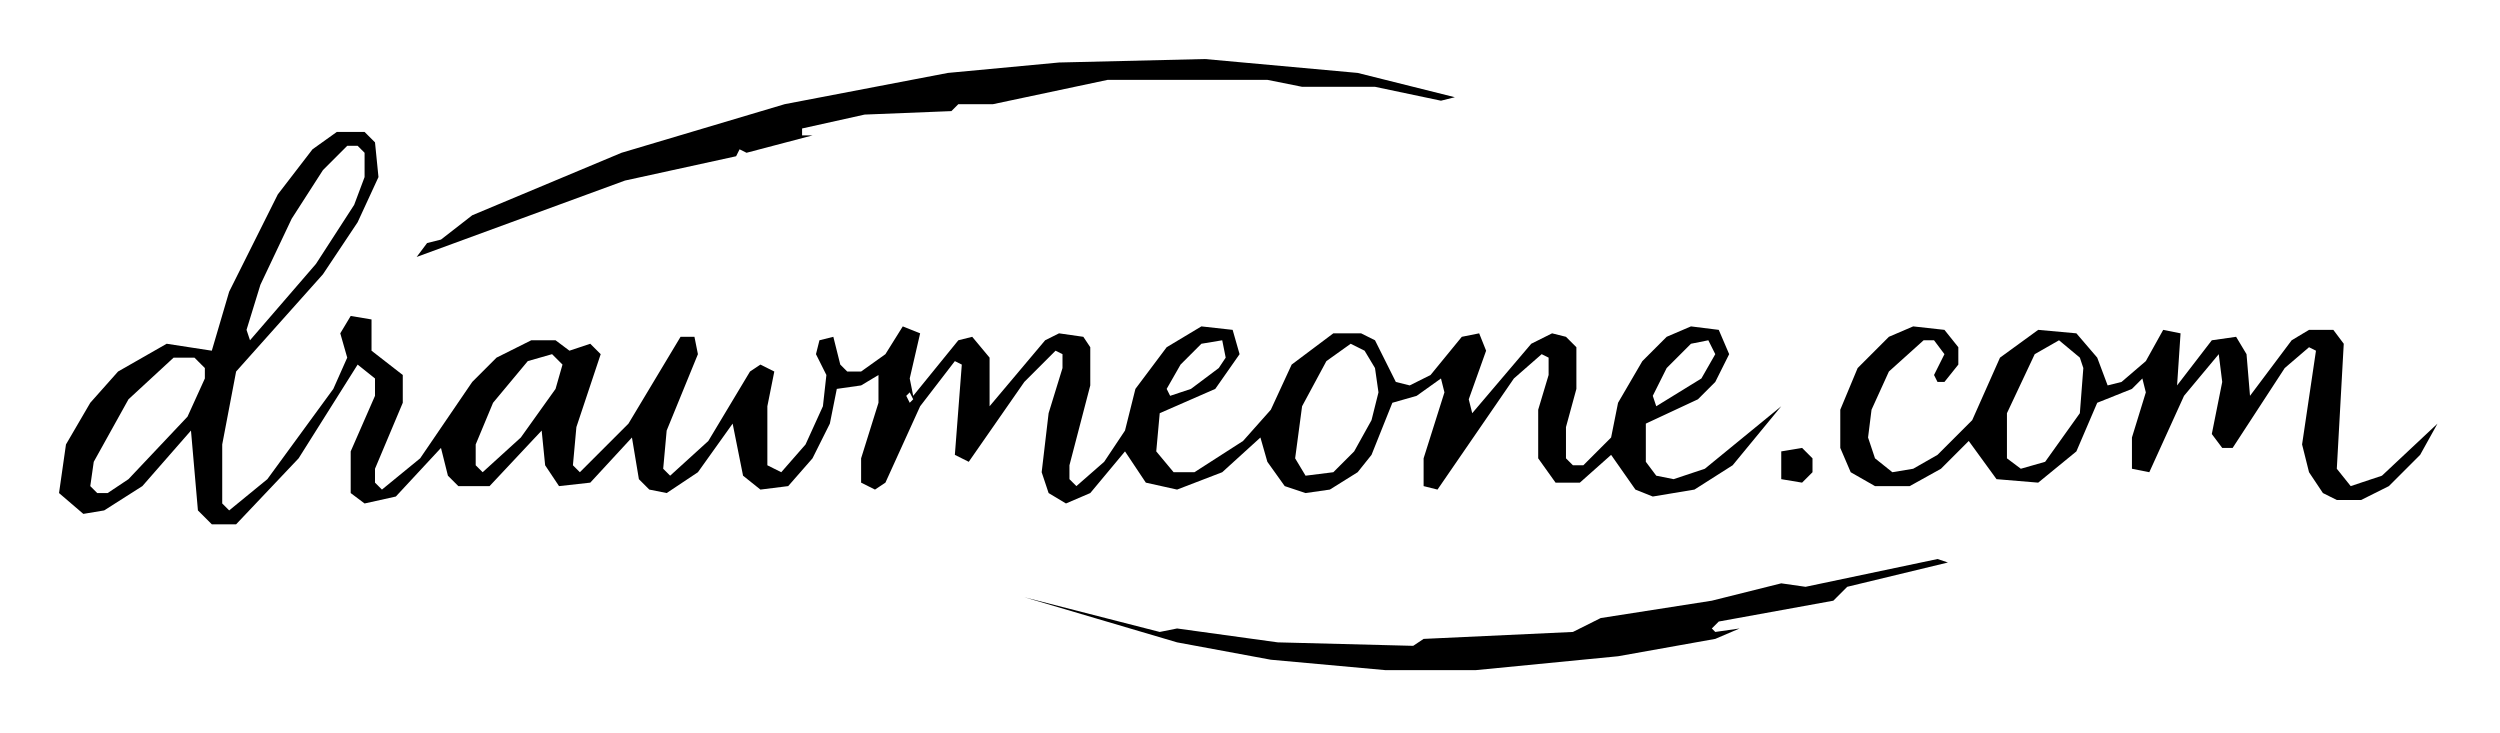
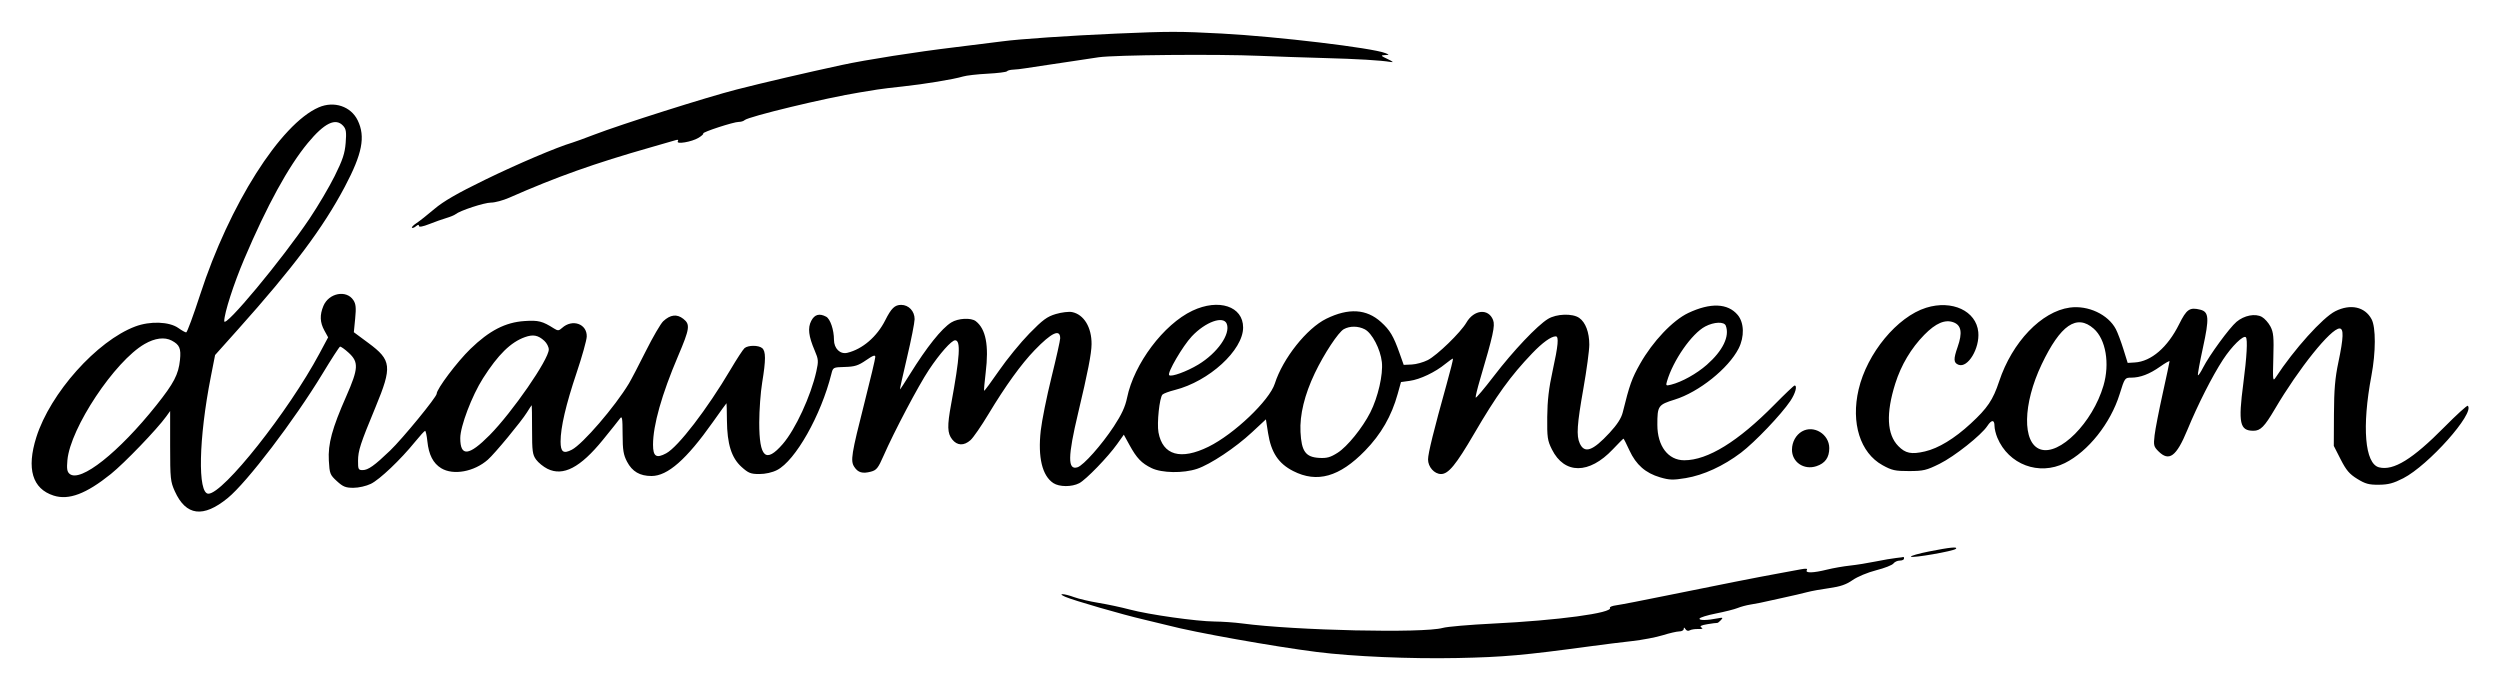
- <svg xmlns="http://www.w3.org/2000/svg" viewBox="0 0 720 211" role="img">
-   <path fill="#000" fill-rule="evenodd" d="M561,162 558,161 520,169 513,168 493,173 461,178 453,182 410,184 407,186 368,185 339,181 334,182 295,172 339,185 366,190 399,193 425,193 466,189 494,184 501,181 494,182 493,181 495,179 528,173 532,169ZM513,130 513,138 519,139 522,136 522,132 519,129ZM261,114 262,113 263,115 262,116ZM56,103 59,106 59,109 54,120 37,138 31,142 28,142 26,140 27,133 37,115 50,103ZM159,102 162,105 160,112 150,126 139,136 137,134 137,128 142,116 152,104ZM389,99 393,101 396,106 397,113 395,121 390,130 384,136 376,137 373,132 375,117 382,104ZM593,98 599,103 600,106 599,119 589,133 582,135 578,132 578,119 586,102ZM492,98 494,102 490,109 477,117 476,114 480,106 487,99ZM352,98 353,103 351,106 343,112 337,114 336,112 340,105 346,99ZM530,129 533,136 540,140 550,140 559,135 567,127 575,138 587,139 598,130 604,116 614,112 617,109 618,113 614,126 614,135 619,136 629,114 639,102 640,110 637,125 640,129 643,129 658,106 665,100 667,101 663,128 665,136 669,142 673,144 680,144 688,140 697,131 702,122 686,137 677,140 673,135 675,99 672,95 665,95 660,98 648,114 647,102 644,97 637,98 627,111 628,96 623,95 618,104 611,110 607,111 604,103 598,96 587,95 576,103 568,121 558,131 551,135 545,136 540,132 538,126 539,118 544,107 554,98 557,98 560,102 557,108 558,110 560,110 564,105 564,100 560,95 551,94 544,97 535,106 530,118ZM103,42 105,44 105,51 102,59 91,76 72,98 71,95 75,82 84,63 93,49 100,42ZM17,142 24,148 30,147 41,140 55,124 57,147 61,151 68,151 86,132 103,105 108,109 108,114 101,130 101,142 105,145 114,143 127,129 129,137 132,140 141,140 156,124 157,134 161,140 170,139 182,126 184,138 187,141 192,142 201,136 211,122 214,137 219,141 227,140 234,132 239,122 241,112 248,111 253,108 253,116 248,132 248,139 252,141 255,139 265,117 275,104 277,105 275,131 279,133 295,110 304,101 306,102 306,106 302,119 300,136 302,142 307,145 314,142 324,130 330,139 339,141 352,136 363,126 365,133 370,140 376,142 383,141 391,136 395,131 401,116 408,114 415,109 416,113 410,132 410,140 414,141 436,109 444,102 446,103 446,108 443,118 443,132 448,139 455,139 464,131 471,141 476,143 488,141 499,134 513,117 491,135 482,138 477,137 474,133 474,122 489,115 494,110 498,102 495,95 487,94 480,97 473,104 466,116 464,126 456,134 453,134 451,132 451,123 454,112 454,100 451,97 447,96 441,99 424,119 423,115 428,101 426,96 421,97 412,108 406,111 402,110 396,98 392,96 384,96 372,105 366,118 358,127 344,136 338,136 333,130 334,119 350,112 357,102 355,95 346,94 336,100 327,112 324,124 318,133 310,140 308,138 308,134 314,111 314,100 312,97 305,96 301,98 285,117 285,103 280,97 276,98 263,114 262,109 265,96 260,94 255,102 248,107 244,107 242,105 240,97 236,98 235,102 238,108 237,117 232,128 225,136 221,134 221,117 223,107 219,105 216,107 204,127 193,137 191,135 192,124 201,102 200,97 196,97 181,122 167,136 165,134 166,123 173,102 170,99 164,101 160,98 153,98 143,103 136,110 121,132 110,141 108,139 108,135 116,116 116,108 107,101 107,92 101,91 98,96 100,103 96,112 77,138 66,147 64,145 64,128 68,107 93,79 103,64 109,51 108,41 105,38 97,38 90,43 80,56 66,84 61,101 48,99 34,107 26,116 19,128ZM419,28 391,21 347,17 305,18 273,21 226,30 179,44 136,62 127,69 123,70 120,74 180,52 212,45 213,43 215,44 234,39 231,39 231,37 249,33 274,32 276,30 286,30 319,23 365,23 375,25 396,25 415,29Z" />
+ <svg xmlns="http://www.w3.org/2000/svg" viewBox="144 337 1271 351" role="img">
+   <g transform="translate(0 1024) scale(1 -1)">
+     <path fill="#000" fill-rule="evenodd" d="M711.5 669.92 C687.48 668.87 662.1 667.14 653.5 665.97 C649.65 665.45 638.85 664.1 629.5 662.98 C609.88 660.63 584.28 656.62 572 653.96 C553.89 650.05 531.91 644.93 518.5 641.49 C503.32 637.6 459.71 623.78 446 618.51 C441.32 616.71 436.38 614.91 435 614.5 C427.06 612.15 407.08 603.65 390.39 595.51 C376.53 588.75 369.47 584.68 364.86 580.77 C361.36 577.8 357.25 574.55 355.72 573.55 C354.19 572.55 353.17 571.5 353.44 571.22 C353.72 570.94 354.64 571.28 355.48 571.98 C356.51 572.84 357 572.89 357 572.13 C357 571.42 358.95 571.78 362.25 573.08 C365.14 574.22 369.07 575.62 371 576.18 C372.93 576.75 374.99 577.6 375.58 578.08 C377.89 579.96 390.23 584 393.65 584 C395.63 584 399.78 585.12 402.87 586.48 C427.01 597.11 446.1 603.9 475 612.14 C480.77 613.79 486.36 615.4 487.41 615.72 C488.68 616.12 489.08 615.94 488.61 615.18 C487.56 613.48 495.69 614.84 499.15 616.95 C500.72 617.9 501.78 618.88 501.53 619.14 C500.88 619.78 517.01 625.04 519.55 625.02 C520.68 625.01 522.03 625.41 522.55 625.92 C524.44 627.74 563.96 637.26 581 640 C584.02 640.48 588.08 641.15 590 641.47 C591.92 641.79 597.77 642.5 603 643.05 C613.76 644.19 628.98 646.7 633.6 648.11 C635.3 648.63 640.9 649.27 646.04 649.53 C651.18 649.8 655.64 650.35 655.94 650.76 C656.25 651.17 657.62 651.53 659 651.58 C660.38 651.62 663.3 651.95 665.5 652.32 C667.7 652.68 672.65 653.43 676.5 653.98 C680.35 654.53 686.2 655.41 689.5 655.92 C692.8 656.44 698.65 657.32 702.5 657.88 C710.67 659.08 762.74 659.55 784.5 658.61 C792.75 658.26 807.38 657.76 817 657.5 C834.14 657.04 846.01 656.34 851 655.49 C852.7 655.2 852.23 655.67 849.5 656.96 C845.95 658.64 845.78 658.87 848 658.99 C850.43 659.12 850.44 659.15 848.33 660 C841.73 662.66 793.24 668.45 765 669.95 C743.65 671.09 738.23 671.08 711.5 669.92 Z M306.04 632.42 C286.62 624 260.59 582.9 245.77 537.25 C242.33 526.66 239.13 518 238.66 518 C238.19 518 236.4 519 234.68 520.23 C230.07 523.51 220.31 523.86 212.77 521.02 C193.26 513.69 169.56 487.15 162.47 464.71 C157.41 448.69 160.43 438.51 171.27 435.04 C178.96 432.58 187.81 435.92 200.37 446.02 C207.35 451.64 223.81 468.75 228.51 475.27 L230.5 478.04 230.5 460.27 C230.5 443.69 230.66 442.15 232.88 437.23 C238.54 424.72 247.3 423.6 259.78 433.79 C269.59 441.81 293.6 473.32 307.98 497.04 C312.46 504.44 316.46 510.62 316.86 510.76 C317.25 510.91 319.25 509.5 321.29 507.63 C326.43 502.92 326.25 499.64 320.09 485.65 C312.82 469.16 310.7 461.35 311.18 452.84 C311.55 446.19 311.79 445.58 315.27 442.39 C318.38 439.54 319.72 439 323.67 439 C326.34 439 330.17 439.87 332.55 441.02 C337.02 443.19 347.63 453.27 355 462.36 C357.48 465.41 359.77 467.92 360.11 467.95 C360.45 467.98 360.97 465.58 361.28 462.61 C361.98 455.8 364.22 451.45 368.3 448.96 C374.45 445.21 385.06 447.15 392.03 453.3 C395.54 456.39 409.05 472.73 411.86 477.27 C413.12 479.32 414.24 481 414.33 481 C414.42 481 414.5 475.41 414.5 468.58 C414.5 457.6 414.74 455.82 416.56 453.33 C417.7 451.77 420.29 449.67 422.32 448.66 C430.31 444.7 439.03 449.25 450.52 463.38 C454.6 468.39 458.51 473.29 459.22 474.27 C460.29 475.75 460.51 474.47 460.53 466.27 C460.56 458.15 460.95 455.79 462.79 452.27 C465.43 447.25 469.3 445 475.25 445 C483.42 445 492.99 453.41 506.35 472.31 C510.12 477.64 513.27 482 513.35 482 C513.43 482 513.53 478.06 513.57 473.25 C513.68 461.24 515.87 454.25 520.99 449.62 C524.49 446.47 525.66 446 530.04 446 C533.12 446 536.62 446.78 539.04 448.02 C548.37 452.78 561.42 475.87 566.67 496.89 C567.5 500.25 567.57 500.28 573.53 500.44 C578.54 500.57 580.34 501.14 584.27 503.84 C587.9 506.34 589 506.73 589 505.51 C589 504.63 586.56 494.32 583.58 482.6 C576.81 455.94 576.29 452.73 578.32 449.63 C580.22 446.73 582.49 446.08 586.77 447.21 C589.61 447.96 590.45 449.01 593.2 455.28 C598.55 467.51 610.97 491.04 616.25 498.96 C621.77 507.27 627.75 514 629.59 514 C632.55 514 632.04 505.83 627.55 481.5 C625.51 470.44 625.61 466.76 628.07 463.63 C630.63 460.39 634.04 460.25 637.42 463.25 C638.81 464.49 642.93 470.45 646.56 476.5 C655.18 490.82 663.17 501.89 670 508.97 C678.68 517.96 683 519.96 683 514.99 C683 513.95 681.01 505.03 678.57 495.17 C676.13 485.31 673.68 473.1 673.11 468.04 C671.6 454.5 673.86 445.1 679.53 441.39 C682.57 439.4 688.88 439.37 692.68 441.34 C696.1 443.11 707.32 454.7 711.97 461.26 L715.35 466.01 718.21 460.79 C721.88 454.08 724.35 451.49 729.48 449.01 C734.7 446.48 745.58 446.31 752.57 448.64 C759.36 450.91 772.1 459.38 780.54 467.25 L787.59 473.81 788.68 466.85 C790.24 456.96 793.94 451.36 801.44 447.53 C813.6 441.31 825.01 444.53 837.99 457.87 C846.16 466.26 851.45 475.46 854.58 486.72 L856.26 492.76 860.72 493.38 C865.94 494.09 873.7 497.79 878.79 501.98 C880.77 503.61 882.53 504.81 882.69 504.64 C882.86 504.47 881.38 498.52 879.39 491.42 C872.95 468.34 870.04 456.56 870.02 453.44 C869.99 449.64 873.22 446 876.62 446 C880.38 446 884.2 450.66 893.45 466.5 C904.8 485.96 911.94 495.84 922.93 507.33 C928.19 512.83 932.59 516 934.95 516 C936.61 516 936.19 511.42 933.36 498.5 C931.44 489.76 930.69 483.38 930.61 475 C930.51 464.61 930.74 463.02 933 458.5 C939.35 445.8 951.91 445.81 963.94 458.54 C966.79 461.54 969.23 464 969.38 464 C969.53 464 970.9 461.3 972.42 457.99 C975.78 450.71 980.59 446.49 988 444.32 C992.73 442.93 994.55 442.87 1001 443.93 C1010.05 445.42 1020.14 450.06 1029.13 456.86 C1036.17 462.2 1049.57 476.24 1054.21 483.15 C1056.79 486.99 1057.88 491 1056.35 491 C1056 491 1051.38 486.61 1046.09 481.24 C1027.64 462.52 1012.2 453 1000.27 453 C992.08 453 986.61 460.21 986.6 471 C986.59 480.67 986.97 481.22 995.43 483.85 C1007.71 487.66 1022.73 499.67 1027.91 509.82 C1030.95 515.78 1030.75 522.96 1027.43 526.9 C1022.41 532.86 1013.62 533.21 1002.34 527.89 C994.44 524.16 984.25 513.42 977.83 502.06 C973.61 494.59 972.47 491.37 968.98 477.27 C968.26 474.38 966.16 471.12 962.31 466.96 C953.75 457.72 949.58 456.25 947.14 461.6 C945.38 465.46 945.75 471.1 949 489.5 C950.65 498.85 952 508.88 952 511.78 C952 518.05 950.09 523.12 946.88 525.37 C943.48 527.76 935.33 527.5 931 524.86 C925.53 521.53 913.3 508.62 903.47 495.79 C898.54 489.36 894.38 484.44 894.23 484.86 C894.08 485.28 895.08 489.42 896.45 494.06 C903.13 516.65 904.18 521.42 903.09 524.27 C900.78 530.34 893.36 529.65 889.52 523 C886.62 517.99 874.64 506.37 869.87 503.93 C867.63 502.79 863.97 501.78 861.72 501.68 L857.64 501.5 855.51 507.5 C852.45 516.15 850.64 519.19 846.12 523.27 C838.72 529.96 829.63 530.51 818.3 524.96 C808.36 520.09 796.18 504.75 792.12 491.99 C789.39 483.4 771.42 466.29 758.42 459.89 C744.26 452.92 735.1 455.54 732.97 467.17 C732.11 471.84 733.49 484.89 735 486.4 C735.55 486.95 738.36 488 741.25 488.72 C758.67 493.11 776 508.96 776 520.5 C776 531.27 763.62 535.37 750.22 529.03 C735.61 522.12 720.53 502.04 717.01 484.81 C716.06 480.19 714.26 476.29 710.27 470.21 C704.05 460.76 694.86 450.41 691.81 449.44 C686.74 447.83 686.82 454.75 692.14 477.1 C697.05 497.72 698.91 507.23 698.95 512 C699.04 520.57 695.05 527.14 689.04 528.34 C687.43 528.66 683.73 528.22 680.81 527.36 C676.36 526.05 674.19 524.45 667.34 517.46 C662.85 512.87 655.91 504.37 651.91 498.57 C647.91 492.77 644.5 488.17 644.33 488.33 C644.17 488.5 644.52 492.66 645.12 497.57 C646.82 511.41 645.21 519.75 640.08 523.72 C637.67 525.58 631.11 525.23 627.62 523.06 C622.71 520.01 615.18 510.58 606.6 496.75 C603.96 492.49 601.68 489 601.54 489 C601.4 489 603.02 496.31 605.13 505.25 C607.25 514.19 608.98 522.96 608.99 524.75 C609 528.8 605.98 532 602.15 532 C598.9 532 597.13 530.29 594.07 524.2 C589.85 515.81 582.48 509.48 574.77 507.63 C571.13 506.75 568 509.81 567.99 514.25 C567.99 519.31 566.1 524.87 564.02 525.99 C560.58 527.83 558.13 527.15 556.44 523.88 C554.57 520.27 555.06 516.09 558.23 508.69 C560.11 504.32 560.18 503.38 559.03 498.19 C556.24 485.67 548.38 468.67 541.94 461.24 C533.3 451.3 530 454.33 530 472.18 C530.01 478.41 530.67 487.55 531.49 492.5 C533.39 504.07 533.38 508.44 531.47 510.03 C529.62 511.56 524.38 511.56 522.53 510.02 C521.8 509.42 518.61 504.55 515.46 499.21 C503.48 478.96 488.78 459.81 482.7 456.54 C477.66 453.82 476 454.91 476 460.9 C476 470.82 480.43 486.49 488.73 505.97 C494.69 519.95 494.99 522.08 491.4 524.9 C488.13 527.47 484.81 527.07 481.18 523.68 C479.9 522.49 475.92 515.66 472.34 508.51 C468.76 501.35 464.88 493.93 463.72 492 C456.63 480.22 440.25 461.21 434.72 458.36 C430.43 456.14 429 457.18 429 462.51 C429 469.71 431.69 481.25 437.15 497.5 C439.93 505.75 442.24 514.02 442.3 515.88 C442.5 522.37 434.98 525.01 429.76 520.28 C428.13 518.81 427.61 518.77 425.69 519.98 C419.76 523.74 417.74 524.25 410.65 523.78 C400.95 523.14 392.79 518.94 383.16 509.61 C376.41 503.07 366 489.24 366 486.8 C366 485.15 348.68 464.01 342.32 457.91 C334.39 450.3 331.15 448 328.37 448 C326.21 448 326 448.41 326.03 452.75 C326.07 457.94 327.16 461.29 334.91 480 C343.46 500.65 343.1 503.89 331.29 512.62 L323.89 518.1 324.57 525.03 C325.11 530.54 324.93 532.46 323.66 534.39 C320.13 539.78 311.18 538.06 308.42 531.47 C306.49 526.84 306.64 523.13 308.91 518.98 L310.82 515.5 306.41 507.26 C290.62 477.76 257.53 436 249.95 436 C244.41 436 244.99 464.03 251.19 495.5 L253.35 506.5 264.98 519.5 C293.17 551.02 308.19 571.08 319.27 592 C328.2 608.86 329.88 617.48 325.86 625.8 C322.4 632.94 313.83 635.8 306.04 632.42 Z M318.48 623.02 C319.96 621.38 320.18 619.88 319.74 614.36 C319.31 608.99 318.22 605.7 314.16 597.53 C311.38 591.94 305.65 582.22 301.43 575.94 C287.39 555.03 258 519.7 258 523.73 C258 527.78 262.8 542.68 268.16 555.28 C279.74 582.52 290.61 602.36 300.5 614.31 C308.94 624.5 314.64 627.26 318.48 623.02 Z M767.69 522.35 C769.69 517.16 762.94 507.53 753.2 501.64 C747.33 498.1 739.44 495.23 738.4 496.27 C737.3 497.37 745.29 511.08 749.9 515.98 C756.85 523.38 766.04 526.67 767.69 522.35 Z M1021.39 521.42 C1023.45 516.05 1019.89 508.69 1011.76 501.55 C1006.55 496.98 999.07 492.81 993.61 491.44 C990.98 490.78 990.83 490.9 991.48 493.11 C994.61 503.8 1004.09 517.41 1010.93 521.02 C1015.39 523.38 1020.56 523.58 1021.39 521.42 Z M837.85 519.58 C841.57 517.65 845.81 509.52 846.54 502.92 C847.23 496.61 844.58 485.05 840.67 477.33 C836.69 469.47 828.96 459.93 824.06 456.82 C820.34 454.46 818.59 453.97 814.6 454.21 C807.76 454.61 805.66 457.55 805.17 467.4 C804.73 476.08 807.24 486.37 812.46 497.3 C817.15 507.11 824.39 518.09 827.19 519.65 C830.26 521.35 834.47 521.32 837.85 519.58 Z M420.75 513.71 C421.99 512.58 423 510.6 423 509.32 C423 504.26 404.47 477.45 392.92 465.77 C382.38 455.14 378 454.69 378 464.26 C378 470.25 383.93 485.85 389.57 494.7 C397.24 506.74 403.68 513.05 410.89 515.61 C415.06 517.09 417.59 516.61 420.75 513.71 Z M231.32 513.84 C235.32 511.71 236.1 509.86 235.5 504 C234.73 496.61 232.42 492.18 223.49 480.97 C204.36 456.97 184.87 441.54 179.41 446.07 C178.11 447.15 177.87 448.62 178.27 453.07 C179.75 469.39 202.32 503.36 217.5 512.1 C222.78 515.15 227.7 515.76 231.32 513.84 Z M1123.25 530.54 C1108.55 525.95 1093.22 507.41 1088.92 489 C1084.94 471.96 1089.73 456.77 1101.07 450.5 C1105.85 447.86 1107.46 447.5 1114.58 447.51 C1121.85 447.53 1123.4 447.89 1130.08 451.2 C1137.61 454.92 1151.32 465.78 1154.37 470.45 C1156.5 473.7 1158 473.71 1158 470.47 C1158 469.08 1158.65 466.38 1159.45 464.47 C1165.16 450.81 1180.6 445.01 1193.78 451.58 C1205.63 457.48 1216.99 471.77 1221.61 486.57 C1224.19 494.86 1224.29 495 1227.47 495 C1232.1 495 1236.8 496.79 1242.25 500.64 C1244.86 502.49 1247 503.69 1247 503.32 C1247 502.95 1245.44 495.6 1243.53 486.99 C1241.62 478.38 1239.76 468.83 1239.4 465.75 C1238.8 460.63 1238.96 459.95 1241.33 457.58 C1246.76 452.15 1250.45 454.85 1256.04 468.38 C1261.36 481.29 1268.75 495.85 1274.16 504.13 C1278.64 510.99 1284.55 516.78 1285.79 515.54 C1286.77 514.56 1286.28 505.61 1284.5 492.04 C1281.85 471.84 1282.68 468 1289.65 468 C1293.22 468 1295.25 470.05 1300.52 479 C1312.69 499.69 1329 520 1333.43 520 C1335.63 520 1335.47 515.37 1332.83 502.82 C1331.14 494.83 1330.64 488.87 1330.58 476.4 L1330.5 460.31 1334 453.44 C1336.82 447.91 1338.45 445.99 1342.43 443.54 C1346.54 441 1348.35 440.51 1353.43 440.56 C1358.24 440.6 1360.81 441.29 1365.81 443.85 C1378.64 450.43 1402.32 477.02 1398.63 480.7 C1398.3 481.03 1392.94 476.16 1386.72 469.88 C1370.57 453.54 1360.87 447.56 1353.52 449.4 C1346.28 451.22 1344.72 469.96 1349.63 496 C1351.89 507.96 1351.92 520.61 1349.7 524.73 C1346.31 531.04 1339.01 532.65 1331.27 528.78 C1324.88 525.59 1310.2 509.28 1300.95 495.09 C1299.51 492.89 1299.43 493.63 1299.76 505.11 C1300.07 515.59 1299.84 518.04 1298.31 520.98 C1297.31 522.89 1295.35 525.1 1293.94 525.88 C1290.55 527.76 1284.95 526.67 1281.04 523.38 C1277.45 520.36 1267.18 506.3 1264.06 500.15 C1262.85 497.76 1261.67 496 1261.44 496.23 C1261.2 496.47 1262.35 502.8 1263.99 510.3 C1267.25 525.22 1267.03 528.45 1262.64 529.55 C1257.22 530.91 1255.68 529.85 1251.85 522.14 C1246.03 510.42 1237.67 503.22 1229.33 502.72 L1225.71 502.5 1223.53 509.5 C1222.33 513.35 1220.61 517.92 1219.7 519.66 C1215.79 527.12 1205.6 531.9 1196.3 530.63 C1181.88 528.65 1167 513.12 1160.36 493.1 C1157.24 483.67 1154.43 479.5 1145.92 471.66 C1137.59 463.98 1129.55 459.1 1122.59 457.48 C1115.74 455.89 1112.72 456.5 1109.08 460.23 C1103.28 466.16 1102.77 476.8 1107.56 492 C1110.54 501.43 1115.63 509.98 1122.31 516.78 C1128.14 522.73 1132.93 524.76 1137.22 523.11 C1141.16 521.61 1141.78 517.8 1139.26 510.61 C1137.07 504.36 1137.16 502.53 1139.72 501.55 C1144.44 499.74 1150.55 509.87 1149.76 518.18 C1148.72 528.93 1136.44 534.66 1123.25 530.54 Z M1208.45 519.91 C1214.6 514.51 1216.71 502.18 1213.4 490.93 C1207.87 472.1 1191.02 455.15 1181.25 458.58 C1172.04 461.82 1172.37 481.61 1181.98 501.76 C1191.55 521.84 1199.81 527.5 1208.45 519.91 Z M1060.11 467.65 C1057.06 465.9 1055.08 462.32 1055.04 458.47 C1054.96 452.08 1061.09 447.89 1067.44 449.98 C1071.9 451.45 1074 454.39 1074 459.17 C1074 466.27 1066.1 471.1 1060.11 467.65 Z M1124.78 406.65 C1119.43 405.59 1115.26 404.39 1115.51 403.99 C1116.04 403.13 1137.13 406.79 1138.33 407.95 C1139.58 409.17 1135.49 408.77 1124.78 406.65 Z M1108 403.32 C1106.08 403.12 1101.35 402.31 1097.5 401.53 C1093.65 400.74 1087.8 399.8 1084.5 399.45 C1081.2 399.1 1075.96 398.18 1072.86 397.41 C1065.9 395.67 1061.61 395.56 1062.59 397.14 C1063.09 397.96 1062.21 398.07 1059.39 397.53 C1057.25 397.12 1052.35 396.21 1048.5 395.52 C1038.45 393.71 1016.86 389.44 991.5 384.27 C979.4 381.79 967.82 379.55 965.76 379.28 C963.7 379.01 962.23 378.43 962.5 377.99 C964.12 375.38 936.03 371.59 903 369.97 C891.17 369.39 879.7 368.4 877.5 367.77 C867.76 365 802.56 366.44 775.5 370.04 C771.65 370.55 765.35 370.99 761.5 371.02 C752.31 371.1 728.15 374.51 718.3 377.13 C714.01 378.27 706.9 379.79 702.5 380.5 C698.1 381.22 692.53 382.52 690.12 383.4 C684.85 385.33 681.24 385.47 685.58 383.58 C689.85 381.72 714.64 374.55 725.5 372.03 C730.45 370.88 736.08 369.52 738 369.01 C750.97 365.55 791.69 358.28 813.5 355.53 C831.73 353.23 861.08 351.97 885 352.46 C908.48 352.94 918.49 353.83 952.81 358.47 C959.03 359.32 968.43 360.49 973.7 361.07 C978.96 361.66 986.02 363 989.39 364.06 C992.75 365.11 996.51 365.98 997.75 365.99 C998.99 365.99 1000.01 366.56 1000.02 367.25 C1000.03 368.16 1000.27 368.12 1000.9 367.12 C1001.41 366.33 1002.31 366.07 1003.03 366.52 C1003.72 366.95 1005.67 367.26 1007.35 367.21 C1009.54 367.15 1010.01 367.38 1008.98 368.01 C1007.95 368.65 1008.8 369.12 1012.02 369.66 C1014.48 370.07 1016.73 370.36 1017 370.3 C1017.27 370.24 1018.13 370.87 1018.89 371.71 C1020.12 373.04 1019.94 373.15 1017.39 372.65 C1011.9 371.57 1007.8 371.5 1008.03 372.5 C1008.16 373.05 1011.92 374.22 1016.38 375.1 C1020.85 375.98 1025.8 377.23 1027.39 377.88 C1028.97 378.53 1031.84 379.3 1033.76 379.61 C1035.68 379.91 1037.98 380.34 1038.88 380.54 C1039.77 380.75 1044.7 381.84 1049.84 382.95 C1054.98 384.06 1060.83 385.42 1062.84 385.97 C1064.85 386.51 1069.88 387.43 1074 388 C1079.64 388.79 1082.59 389.8 1085.89 392.1 C1088.37 393.83 1093.58 395.99 1097.89 397.09 C1102.07 398.15 1106 399.69 1106.61 400.51 C1107.22 401.33 1108.68 402 1109.86 402 C1111.04 402 1112 402.45 1112 403 C1112 403.55 1111.89 403.93 1111.75 403.84 C1111.61 403.75 1109.92 403.52 1108 403.32 Z" />
+   </g>
</svg>
